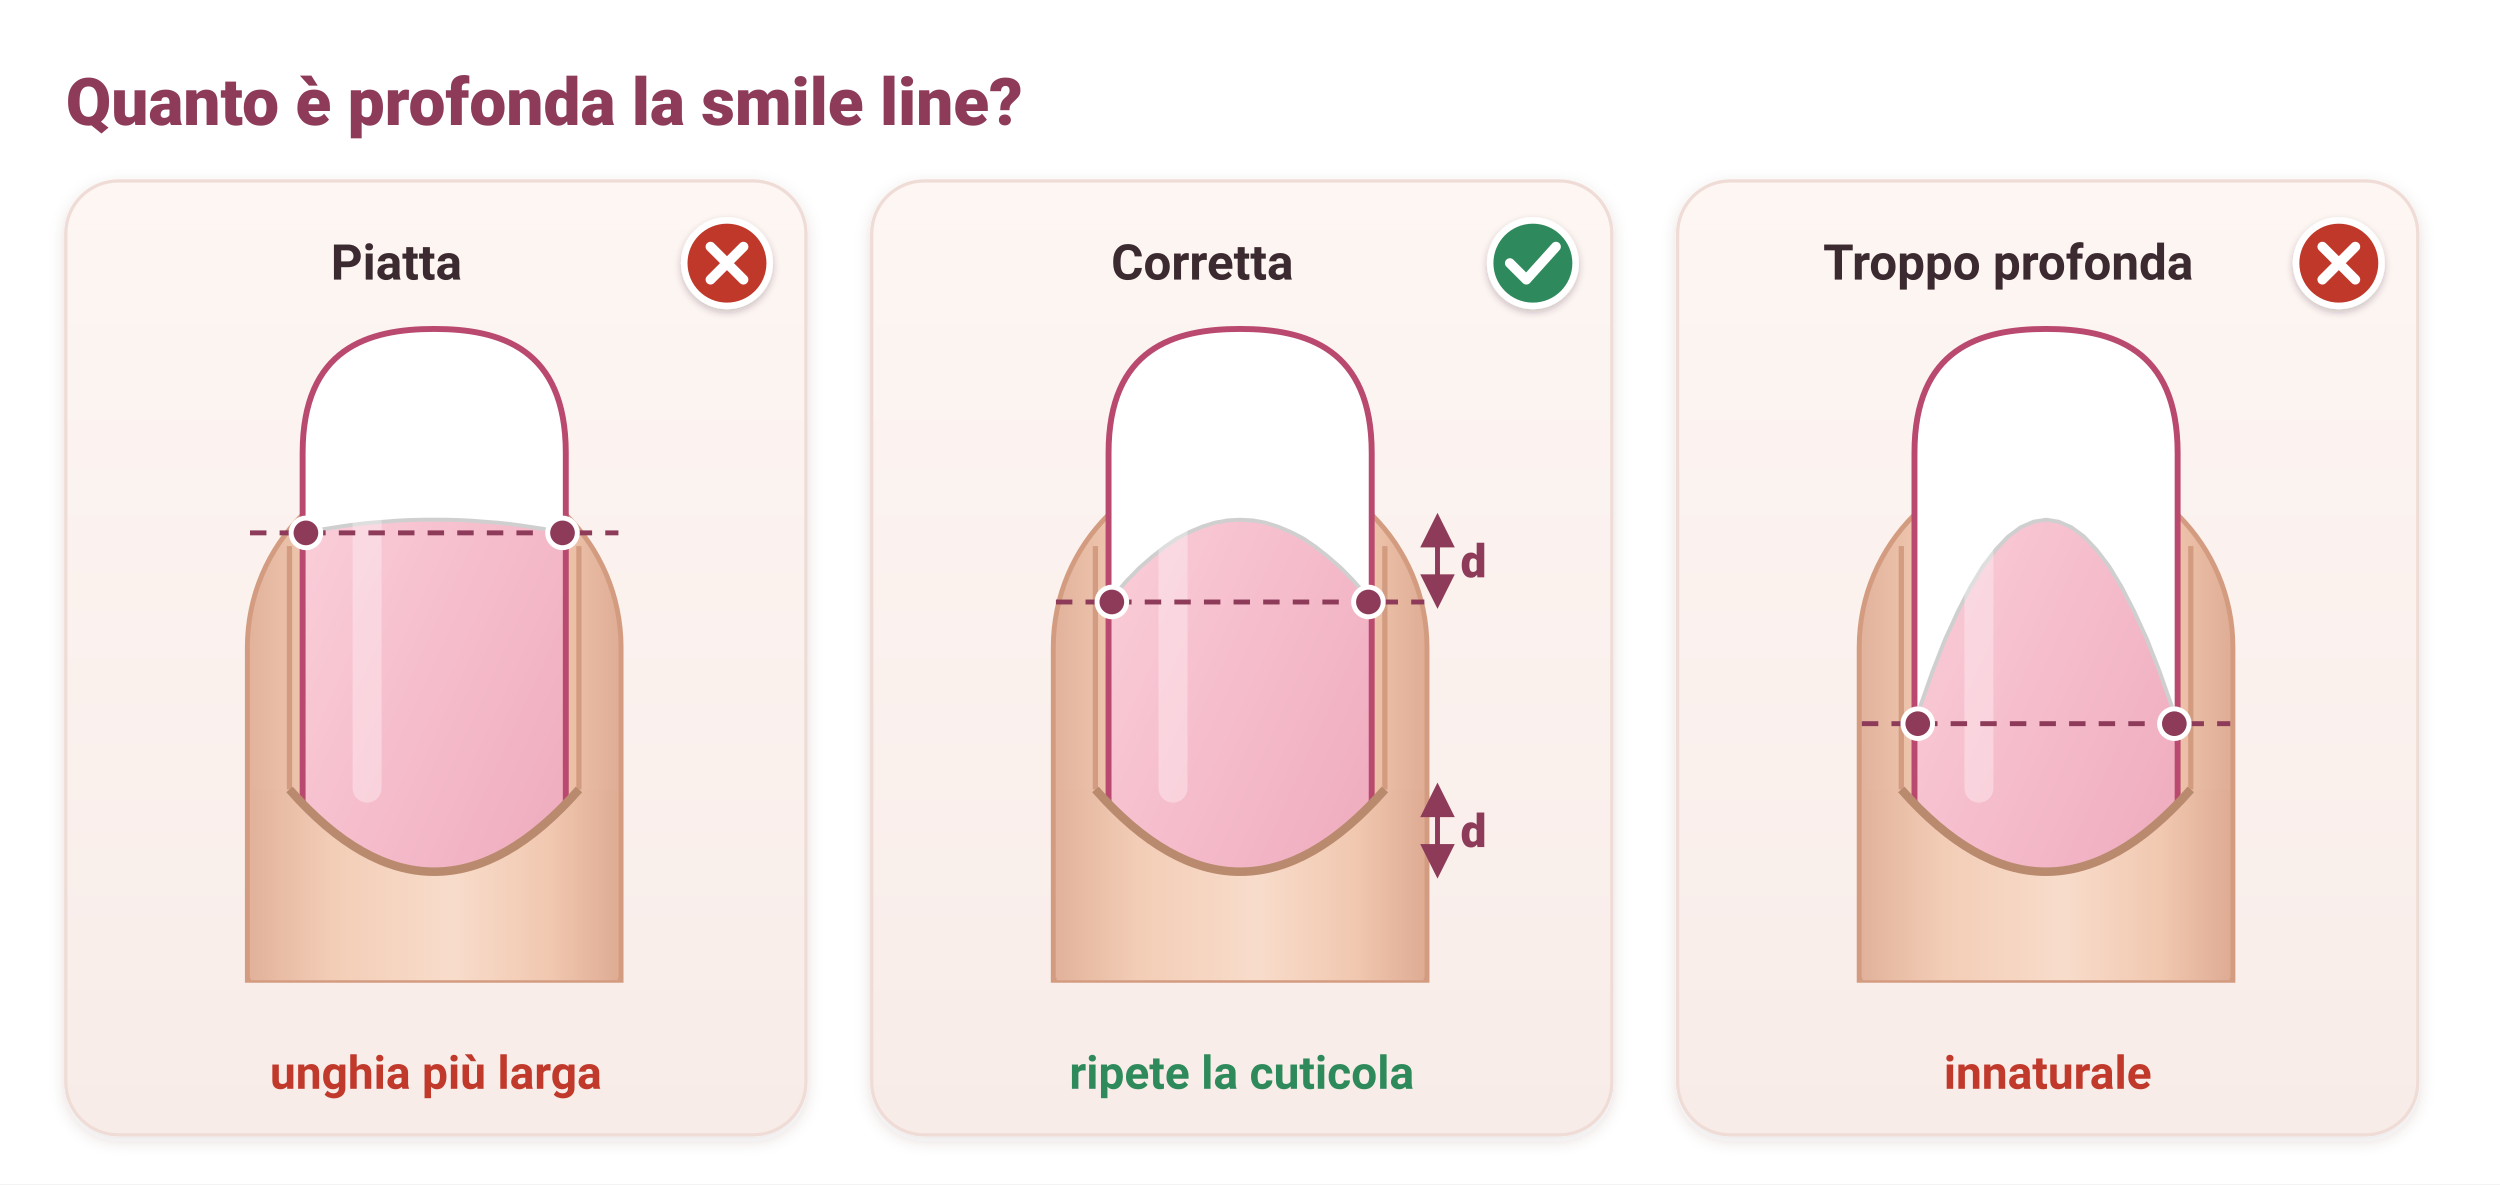
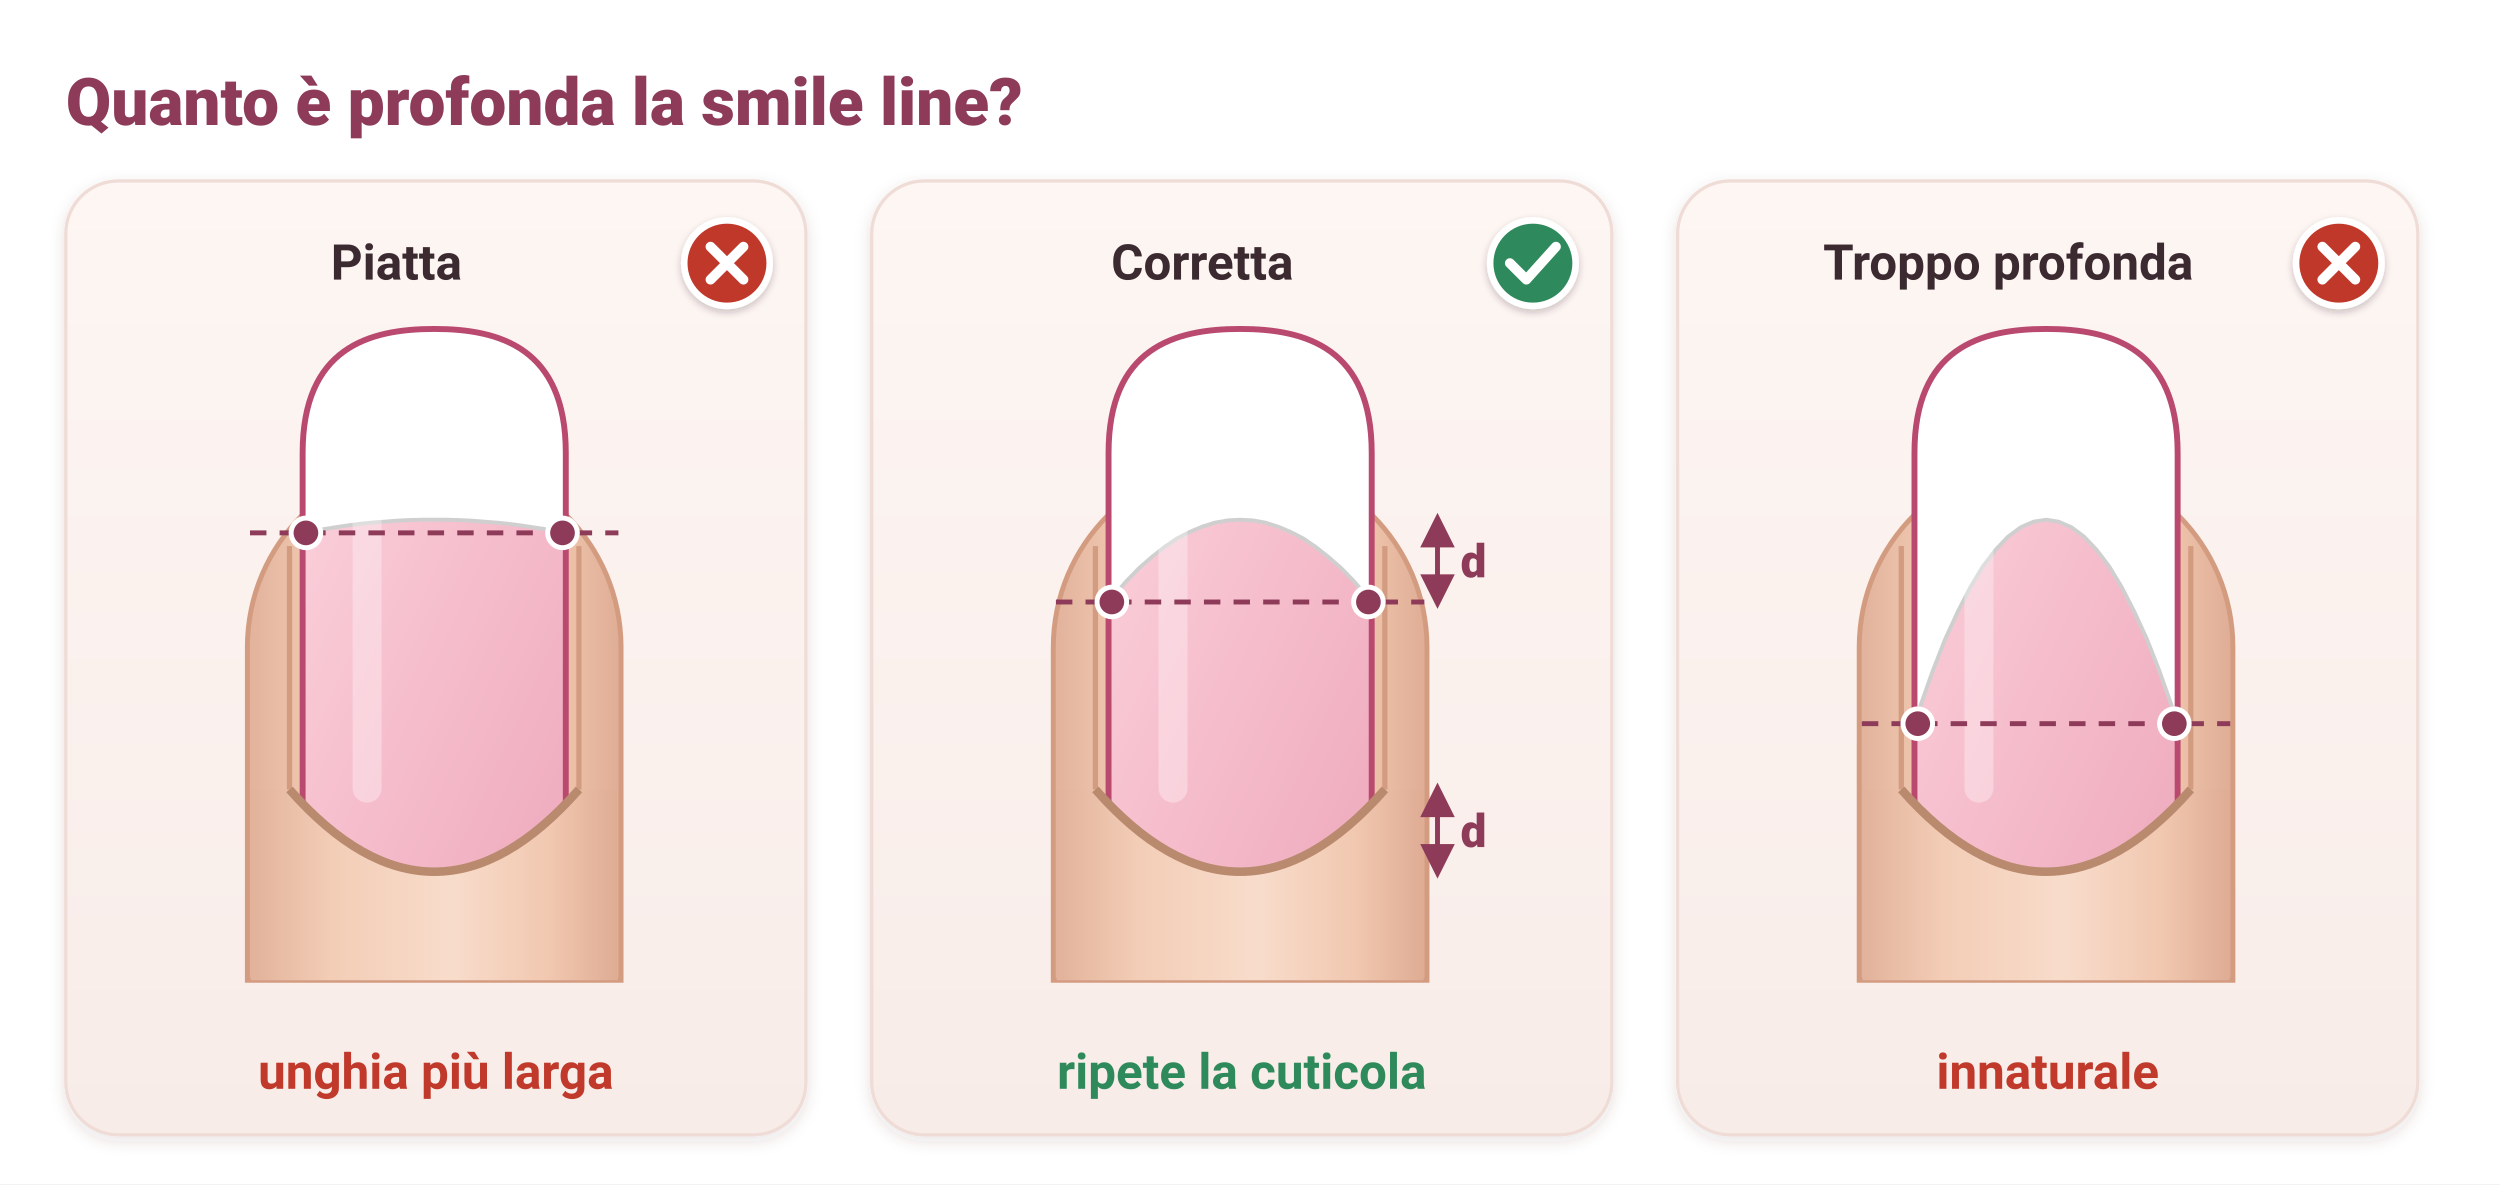
<svg xmlns="http://www.w3.org/2000/svg" viewBox="0 0 760 360" width="760" height="360" font-family="system-ui, -apple-system, 'Segoe UI', Roboto, Arial, sans-serif" role="img">
  <rect width="100%" height="100%" fill="#ffffff" />
  <defs>
    <linearGradient id="nxSkin" x1="0" y1="0" x2="1" y2="0">
      <stop offset="0" stop-color="#e2b29b" />
      <stop offset=".22" stop-color="#f3cdb6" />
      <stop offset=".55" stop-color="#f8dccb" />
      <stop offset=".82" stop-color="#f1c7af" />
      <stop offset="1" stop-color="#dfac94" />
    </linearGradient>
    <linearGradient id="nxNail" x1="0" y1="0" x2="1" y2="1">
      <stop offset="0" stop-color="#fbd6e0" />
      <stop offset=".45" stop-color="#f7c1cf" />
      <stop offset="1" stop-color="#eeaabd" />
    </linearGradient>
    <linearGradient id="nxPanel" x1="0" y1="0" x2="0" y2="1">
      <stop offset="0" stop-color="#fdf6f3" />
      <stop offset="1" stop-color="#f8ece8" />
    </linearGradient>
    <filter id="nxSh" x="-5%" y="-5%" width="110%" height="115%">
      <feDropShadow dx="0" dy="1.5" stdDeviation="2.2" flood-color="#5a2a3a" flood-opacity=".13" />
    </filter>
    <filter id="nxShS" x="-20%" y="-20%" width="140%" height="150%">
      <feDropShadow dx="0" dy="1" stdDeviation="1.2" flood-color="#3b2a30" flood-opacity=".25" />
    </filter>
  </defs>
  <defs>
    <marker id="ar" viewBox="0 0 10 10" refX="8" refY="5" markerWidth="7" markerHeight="7" orient="auto-start-reverse">
      <path d="M0,0 L10,5 L0,10 z" fill="#8e3b5a" />
    </marker>
    <marker id="arw" viewBox="0 0 10 10" refX="8" refY="5" markerWidth="7" markerHeight="7" orient="auto-start-reverse">
      <path d="M0,0 L10,5 L0,10 z" fill="#7a6369" />
    </marker>
    <marker id="ag" viewBox="0 0 10 10" refX="8" refY="5" markerWidth="7" markerHeight="7" orient="auto-start-reverse">
      <path d="M0,0 L10,5 L0,10 z" fill="#555555" />
    </marker>
    <marker id="are" viewBox="0 0 10 10" refX="8" refY="5" markerWidth="7" markerHeight="7" orient="auto-start-reverse">
      <path d="M0,0 L10,5 L0,10 z" fill="#c0392b" />
    </marker>
    <marker id="aro" viewBox="0 0 10 10" refX="8" refY="5" markerWidth="7" markerHeight="7" orient="auto-start-reverse">
      <path d="M0,0 L10,5 L0,10 z" fill="#2f8a5b" />
    </marker>
    <marker id="arwn" viewBox="0 0 10 10" refX="8" refY="5" markerWidth="7" markerHeight="7" orient="auto-start-reverse">
      <path d="M0,0 L10,5 L0,10 z" fill="#b7791f" />
    </marker>
    <marker id="arv" viewBox="0 0 10 10" refX="8" refY="5" markerWidth="7" markerHeight="7" orient="auto-start-reverse">
      <path d="M0,0 L10,5 L0,10 z" fill="#9a6be0" />
    </marker>
    <filter id="cSh" x="-10%" y="-10%" width="120%" height="130%">
      <feDropShadow dx="0" dy="2" stdDeviation="2.5" flood-color="#5a2a3a" flood-opacity=".12" />
    </filter>
  </defs>
  <text x="20.0" y="38.0" font-size="20" text-anchor="start" font-weight="800" fill="#8e3b5a">Quanto è profonda la smile line?</text>
  <defs>
    <clipPath id="k2">
      <rect x="20" y="55" width="225" height="290" rx="16" />
    </clipPath>
  </defs>
  <rect x="20" y="55" width="225" height="290" rx="16" fill="url(#nxPanel)" stroke="#efdcd6" stroke-width="1" filter="url(#nxSh)" />
  <g clip-path="url(#k2)">
    <path d="M75.2,298.0 L75.2,196.8 A56.8,56.8 0 0 1 188.8,196.8 L188.8,298.0 Z" fill="url(#nxSkin)" stroke="#d39c80" stroke-width="1.5" />
    <defs>
      <clipPath id="c1">
        <path d="M92.0,274.0 L172.0,274.0 L172.0,158.0 L172.0,137.7 C172.0,105.8 152.0,100.0 132.0,100.0 C112.0,100.0 92.0,105.8 92.0,137.7 L92.0,158.0 Z" />
      </clipPath>
    </defs>
    <path d="M92.0,274.0 L172.0,274.0 L172.0,158.0 L172.0,137.7 C172.0,105.8 152.0,100.0 132.0,100.0 C112.0,100.0 92.0,105.8 92.0,137.7 L92.0,158.0 Z" fill="url(#nxNail)" />
    <path d="M86.0,158.0 Q132.0,158.0 178.0,158.0 L178.0,40.0 L86.0,40.0 Z" fill="url(#nxNail)" clip-path="url(#c1)" />
    <path d="M86.0,163.3 L89.8,162.4 L93.7,161.7 L97.5,161.0 L101.3,160.4 L105.2,159.8 L109.0,159.3 L112.8,158.9 L116.7,158.6 L120.5,158.3 L124.3,158.1 L128.2,158.0 L132.0,158.0 L135.8,158.0 L139.7,158.1 L143.5,158.3 L147.3,158.6 L151.2,158.9 L155.0,159.3 L158.8,159.8 L162.7,160.4 L166.5,161.0 L170.3,161.7 L174.2,162.4 L178.0,163.3 L178.0,80.0 L86.0,80.0 Z" fill="#ffffff" clip-path="url(#c1)" />
    <path d="M86.0,163.3 L89.8,162.4 L93.7,161.7 L97.5,161.0 L101.3,160.4 L105.2,159.8 L109.0,159.3 L112.8,158.9 L116.7,158.6 L120.5,158.3 L124.3,158.1 L128.2,158.0 L132.0,158.0 L135.8,158.0 L139.7,158.1 L143.5,158.3 L147.3,158.6 L151.2,158.9 L155.0,159.3 L158.8,159.8 L162.7,160.4 L166.5,161.0 L170.3,161.7 L174.2,162.4 L178.0,163.3" fill="none" stroke="#cfcfcf" stroke-width="1.2" clip-path="url(#c1)" />
    <rect x="107.2" y="106.0" width="8.8" height="138.0" rx="4.4" fill="#fff" opacity=".32" clip-path="url(#c1)" />
    <path d="M92.0,274.0 L172.0,274.0 L172.0,158.0 L172.0,137.7 C172.0,105.8 152.0,100.0 132.0,100.0 C112.0,100.0 92.0,105.8 92.0,137.7 L92.0,158.0 Z" fill="none" stroke="#b9496f" stroke-width="1.8" />
    <path d="M76.2,240.0 L88.0,240.0 Q132.0,290.0 176.0,240.0 L187.8,240.0 L187.8,298.0 L76.2,298.0 Z" fill="url(#nxSkin)" />
    <path d="M88.0,240.0 Q132.0,290.0 176.0,240.0" fill="none" stroke="#d39c80" stroke-width="1.8" />
    <path d="M88.0,240.0 L88.0,166.0" stroke="#d39c80" stroke-width="1.6" />
    <path d="M176.0,240.0 L176.0,166.0" stroke="#d39c80" stroke-width="1.6" />
    <path d="M88.0,240.0 Q132.0,290.0 176.0,240.0" fill="none" stroke="#b98a6e" stroke-width="2.6" />
    <line x1="76.0" y1="162.0" x2="188.0" y2="162.0" stroke="#8e3b5a" stroke-width="1.5" stroke-dasharray="5 4" />
    <circle cx="93.0" cy="162.0" r="4.5" fill="#8e3b5a" stroke="#fff" stroke-width="1.5" />
    <circle cx="171.0" cy="162.0" r="4.5" fill="#8e3b5a" stroke="#fff" stroke-width="1.5" />
  </g>
  <text x="120.5" y="85.0" font-size="15" text-anchor="middle" font-weight="700" fill="#3b2a30">Piatta</text>
  <circle cx="221.0" cy="80.0" r="13" fill="#c0392b" stroke="#fff" stroke-width="2" filter="url(#nxShS)" />
  <path d="M216.0,75.0 l10,10 M226.0,75.0 l-10,10" stroke="#fff" stroke-width="3" stroke-linecap="round" />
-   <text x="132.5" y="331.0" font-size="14" text-anchor="middle" font-weight="700" fill="#c0392b">unghia più larga</text>
+   <text x="132.5" y="331.0" font-size="15" text-anchor="middle" font-weight="700" fill="#c0392b">unghia più larga</text>
  <defs>
    <clipPath id="k4">
      <rect x="265" y="55" width="225" height="290" rx="16" />
    </clipPath>
  </defs>
  <rect x="265" y="55" width="225" height="290" rx="16" fill="url(#nxPanel)" stroke="#efdcd6" stroke-width="1" filter="url(#nxSh)" />
  <g clip-path="url(#k4)">
    <path d="M320.2,298.0 L320.2,196.8 A56.8,56.8 0 0 1 433.8,196.8 L433.8,298.0 Z" fill="url(#nxSkin)" stroke="#d39c80" stroke-width="1.5" />
    <defs>
      <clipPath id="c3">
        <path d="M337.0,274.0 L417.0,274.0 L417.0,158.0 L417.0,137.7 C417.0,105.8 397.0,100.0 377.0,100.0 C357.0,100.0 337.0,105.8 337.0,137.7 L337.0,158.0 Z" />
      </clipPath>
    </defs>
    <path d="M337.0,274.0 L417.0,274.0 L417.0,158.0 L417.0,137.7 C417.0,105.8 397.0,100.0 377.0,100.0 C357.0,100.0 337.0,105.8 337.0,137.7 L337.0,158.0 Z" fill="url(#nxNail)" />
    <path d="M331.0,158.0 Q377.0,158.0 423.0,158.0 L423.0,40.0 L331.0,40.0 Z" fill="url(#nxNail)" clip-path="url(#c3)" />
    <path d="M331.0,191.1 L334.8,185.8 L338.7,181.0 L342.5,176.6 L346.3,172.7 L350.2,169.3 L354.0,166.3 L357.8,163.7 L361.7,161.7 L365.5,160.1 L369.3,158.9 L373.2,158.2 L377.0,158.0 L380.8,158.2 L384.7,158.9 L388.5,160.1 L392.3,161.7 L396.2,163.7 L400.0,166.3 L403.8,169.3 L407.7,172.7 L411.5,176.6 L415.3,181.0 L419.2,185.8 L423.0,191.1 L423.0,80.0 L331.0,80.0 Z" fill="#ffffff" clip-path="url(#c3)" />
    <path d="M331.0,191.1 L334.8,185.8 L338.7,181.0 L342.5,176.6 L346.3,172.7 L350.2,169.3 L354.0,166.3 L357.8,163.7 L361.7,161.7 L365.5,160.1 L369.3,158.9 L373.2,158.2 L377.0,158.0 L380.8,158.2 L384.7,158.9 L388.5,160.1 L392.3,161.7 L396.2,163.7 L400.0,166.3 L403.8,169.3 L407.7,172.7 L411.5,176.6 L415.3,181.0 L419.2,185.8 L423.0,191.1" fill="none" stroke="#cfcfcf" stroke-width="1.2" clip-path="url(#c3)" />
    <rect x="352.2" y="106.0" width="8.8" height="138.0" rx="4.4" fill="#fff" opacity=".32" clip-path="url(#c3)" />
    <path d="M337.0,274.0 L417.0,274.0 L417.0,158.0 L417.0,137.7 C417.0,105.8 397.0,100.0 377.0,100.0 C357.0,100.0 337.0,105.8 337.0,137.7 L337.0,158.0 Z" fill="none" stroke="#b9496f" stroke-width="1.8" />
    <path d="M321.2,240.0 L333.0,240.0 Q377.0,290.0 421.0,240.0 L432.8,240.0 L432.8,298.0 L321.2,298.0 Z" fill="url(#nxSkin)" />
    <path d="M333.0,240.0 Q377.0,290.0 421.0,240.0" fill="none" stroke="#d39c80" stroke-width="1.8" />
    <path d="M333.0,240.0 L333.0,166.0" stroke="#d39c80" stroke-width="1.6" />
    <path d="M421.0,240.0 L421.0,166.0" stroke="#d39c80" stroke-width="1.6" />
    <path d="M333.0,240.0 Q377.0,290.0 421.0,240.0" fill="none" stroke="#b98a6e" stroke-width="2.6" />
    <line x1="321.0" y1="183.0" x2="433.0" y2="183.0" stroke="#8e3b5a" stroke-width="1.5" stroke-dasharray="5 4" />
    <circle cx="338.0" cy="183.0" r="4.5" fill="#8e3b5a" stroke="#fff" stroke-width="1.5" />
    <circle cx="416.0" cy="183.0" r="4.5" fill="#8e3b5a" stroke="#fff" stroke-width="1.5" />
    <line x1="437.0" y1="183.0" x2="437.0" y2="158.0" stroke="#8e3b5a" stroke-width="1.5" marker-start="url(#ar)" marker-end="url(#ar)" />
    <text x="444.0" y="175.5" font-size="14" text-anchor="start" font-weight="800" fill="#8e3b5a">d</text>
    <line x1="437.0" y1="240.0" x2="437.0" y2="265.0" stroke="#8e3b5a" stroke-width="1.5" marker-start="url(#ar)" marker-end="url(#ar)" />
    <text x="444.0" y="257.5" font-size="14" text-anchor="start" font-weight="800" fill="#8e3b5a">d</text>
  </g>
  <text x="365.5" y="85.0" font-size="15" text-anchor="middle" font-weight="700" fill="#3b2a30">Corretta</text>
  <circle cx="466.0" cy="80.0" r="13" fill="#2f8a5b" stroke="#fff" stroke-width="2" filter="url(#nxShS)" />
  <path d="M459.0,80.0 l5,5 l9,-10" stroke="#fff" stroke-width="3" fill="none" stroke-linecap="round" stroke-linejoin="round" />
-   <text x="377.5" y="331.0" font-size="14" text-anchor="middle" font-weight="700" fill="#2f8a5b">ripete la cuticola</text>
+   <text x="377.5" y="331.0" font-size="15" text-anchor="middle" font-weight="700" fill="#2f8a5b">ripete la cuticola</text>
  <defs>
    <clipPath id="k6">
      <rect x="510" y="55" width="225" height="290" rx="16" />
    </clipPath>
  </defs>
  <rect x="510" y="55" width="225" height="290" rx="16" fill="url(#nxPanel)" stroke="#efdcd6" stroke-width="1" filter="url(#nxSh)" />
  <g clip-path="url(#k6)">
    <path d="M565.2,298.0 L565.2,196.8 A56.8,56.8 0 0 1 678.8,196.8 L678.8,298.0 Z" fill="url(#nxSkin)" stroke="#d39c80" stroke-width="1.5" />
    <defs>
      <clipPath id="c5">
        <path d="M582.0,274.0 L662.0,274.0 L662.0,158.0 L662.0,137.7 C662.0,105.8 642.0,100.0 622.0,100.0 C602.0,100.0 582.0,105.8 582.0,137.7 L582.0,158.0 Z" />
      </clipPath>
    </defs>
    <path d="M582.0,274.0 L662.0,274.0 L662.0,158.0 L662.0,137.7 C662.0,105.8 642.0,100.0 622.0,100.0 C602.0,100.0 582.0,105.8 582.0,137.7 L582.0,158.0 Z" fill="url(#nxNail)" />
    <path d="M576.0,158.0 Q622.0,158.0 668.0,158.0 L668.0,40.0 L576.0,40.0 Z" fill="url(#nxNail)" clip-path="url(#c5)" />
    <path d="M576.0,240.0 L579.8,226.9 L583.7,214.9 L587.5,204.1 L591.3,194.4 L595.2,185.9 L599.0,178.5 L602.8,172.2 L606.7,167.1 L610.5,163.1 L614.3,160.3 L618.2,158.6 L622.0,158.0 L625.8,158.6 L629.7,160.3 L633.5,163.1 L637.3,167.1 L641.2,172.2 L645.0,178.5 L648.8,185.9 L652.7,194.4 L656.5,204.1 L660.3,214.9 L664.2,226.9 L668.0,240.0 L668.0,80.0 L576.0,80.0 Z" fill="#ffffff" clip-path="url(#c5)" />
    <path d="M576.0,240.0 L579.8,226.9 L583.7,214.9 L587.5,204.1 L591.3,194.4 L595.2,185.9 L599.0,178.5 L602.8,172.2 L606.7,167.1 L610.5,163.1 L614.3,160.3 L618.2,158.6 L622.0,158.0 L625.8,158.6 L629.7,160.3 L633.5,163.1 L637.3,167.1 L641.2,172.2 L645.0,178.5 L648.8,185.9 L652.7,194.4 L656.5,204.1 L660.3,214.9 L664.2,226.9 L668.0,240.0" fill="none" stroke="#cfcfcf" stroke-width="1.2" clip-path="url(#c5)" />
    <rect x="597.2" y="106.0" width="8.8" height="138.0" rx="4.4" fill="#fff" opacity=".32" clip-path="url(#c5)" />
    <path d="M582.0,274.0 L662.0,274.0 L662.0,158.0 L662.0,137.7 C662.0,105.8 642.0,100.0 622.0,100.0 C602.0,100.0 582.0,105.8 582.0,137.7 L582.0,158.0 Z" fill="none" stroke="#b9496f" stroke-width="1.8" />
    <path d="M566.2,240.0 L578.0,240.0 Q622.0,290.0 666.0,240.0 L677.8,240.0 L677.8,298.0 L566.2,298.0 Z" fill="url(#nxSkin)" />
    <path d="M578.0,240.0 Q622.0,290.0 666.0,240.0" fill="none" stroke="#d39c80" stroke-width="1.8" />
    <path d="M578.0,240.0 L578.0,166.0" stroke="#d39c80" stroke-width="1.6" />
    <path d="M666.0,240.0 L666.0,166.0" stroke="#d39c80" stroke-width="1.6" />
    <path d="M578.0,240.0 Q622.0,290.0 666.0,240.0" fill="none" stroke="#b98a6e" stroke-width="2.6" />
    <line x1="566.0" y1="220.0" x2="678.0" y2="220.0" stroke="#8e3b5a" stroke-width="1.5" stroke-dasharray="5 4" />
    <circle cx="583.0" cy="220.0" r="4.5" fill="#8e3b5a" stroke="#fff" stroke-width="1.5" />
    <circle cx="661.0" cy="220.0" r="4.5" fill="#8e3b5a" stroke="#fff" stroke-width="1.5" />
  </g>
  <text x="610.5" y="85.0" font-size="15" text-anchor="middle" font-weight="700" fill="#3b2a30">Troppo profonda</text>
  <circle cx="711.0" cy="80.0" r="13" fill="#c0392b" stroke="#fff" stroke-width="2" filter="url(#nxShS)" />
  <path d="M706.0,75.0 l10,10 M716.0,75.0 l-10,10" stroke="#fff" stroke-width="3" stroke-linecap="round" />
-   <text x="622.5" y="331.0" font-size="14" text-anchor="middle" font-weight="700" fill="#c0392b">innaturale</text>
+   <text x="622.5" y="331.0" font-size="15" text-anchor="middle" font-weight="700" fill="#c0392b">innaturale</text>
</svg>
